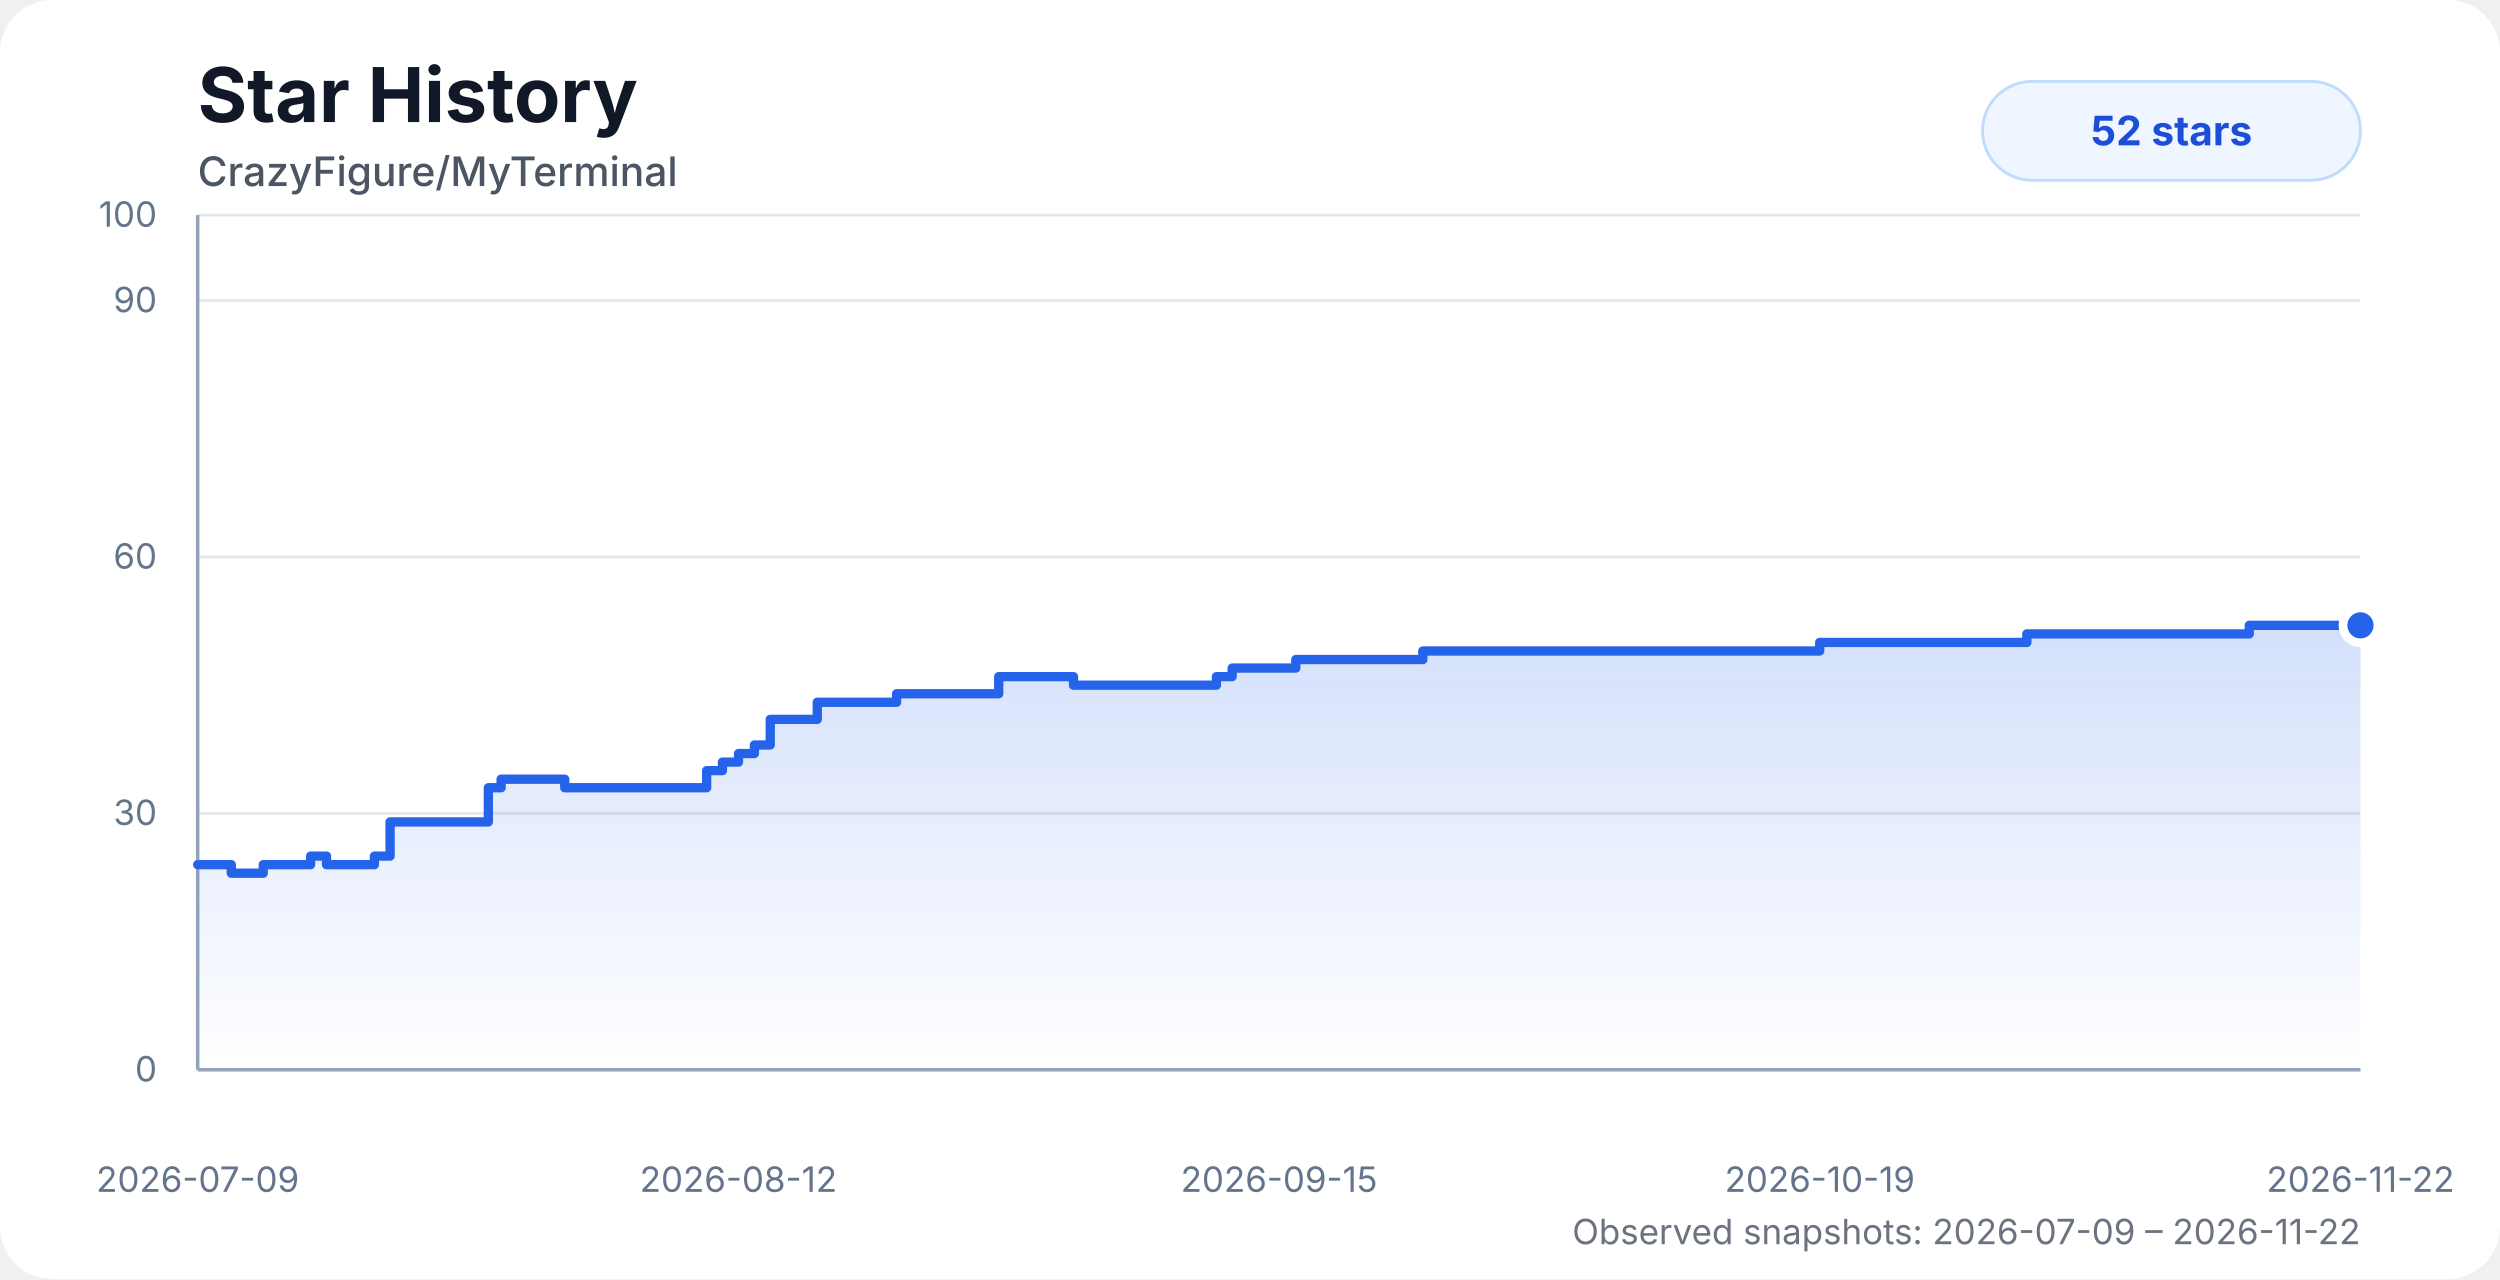
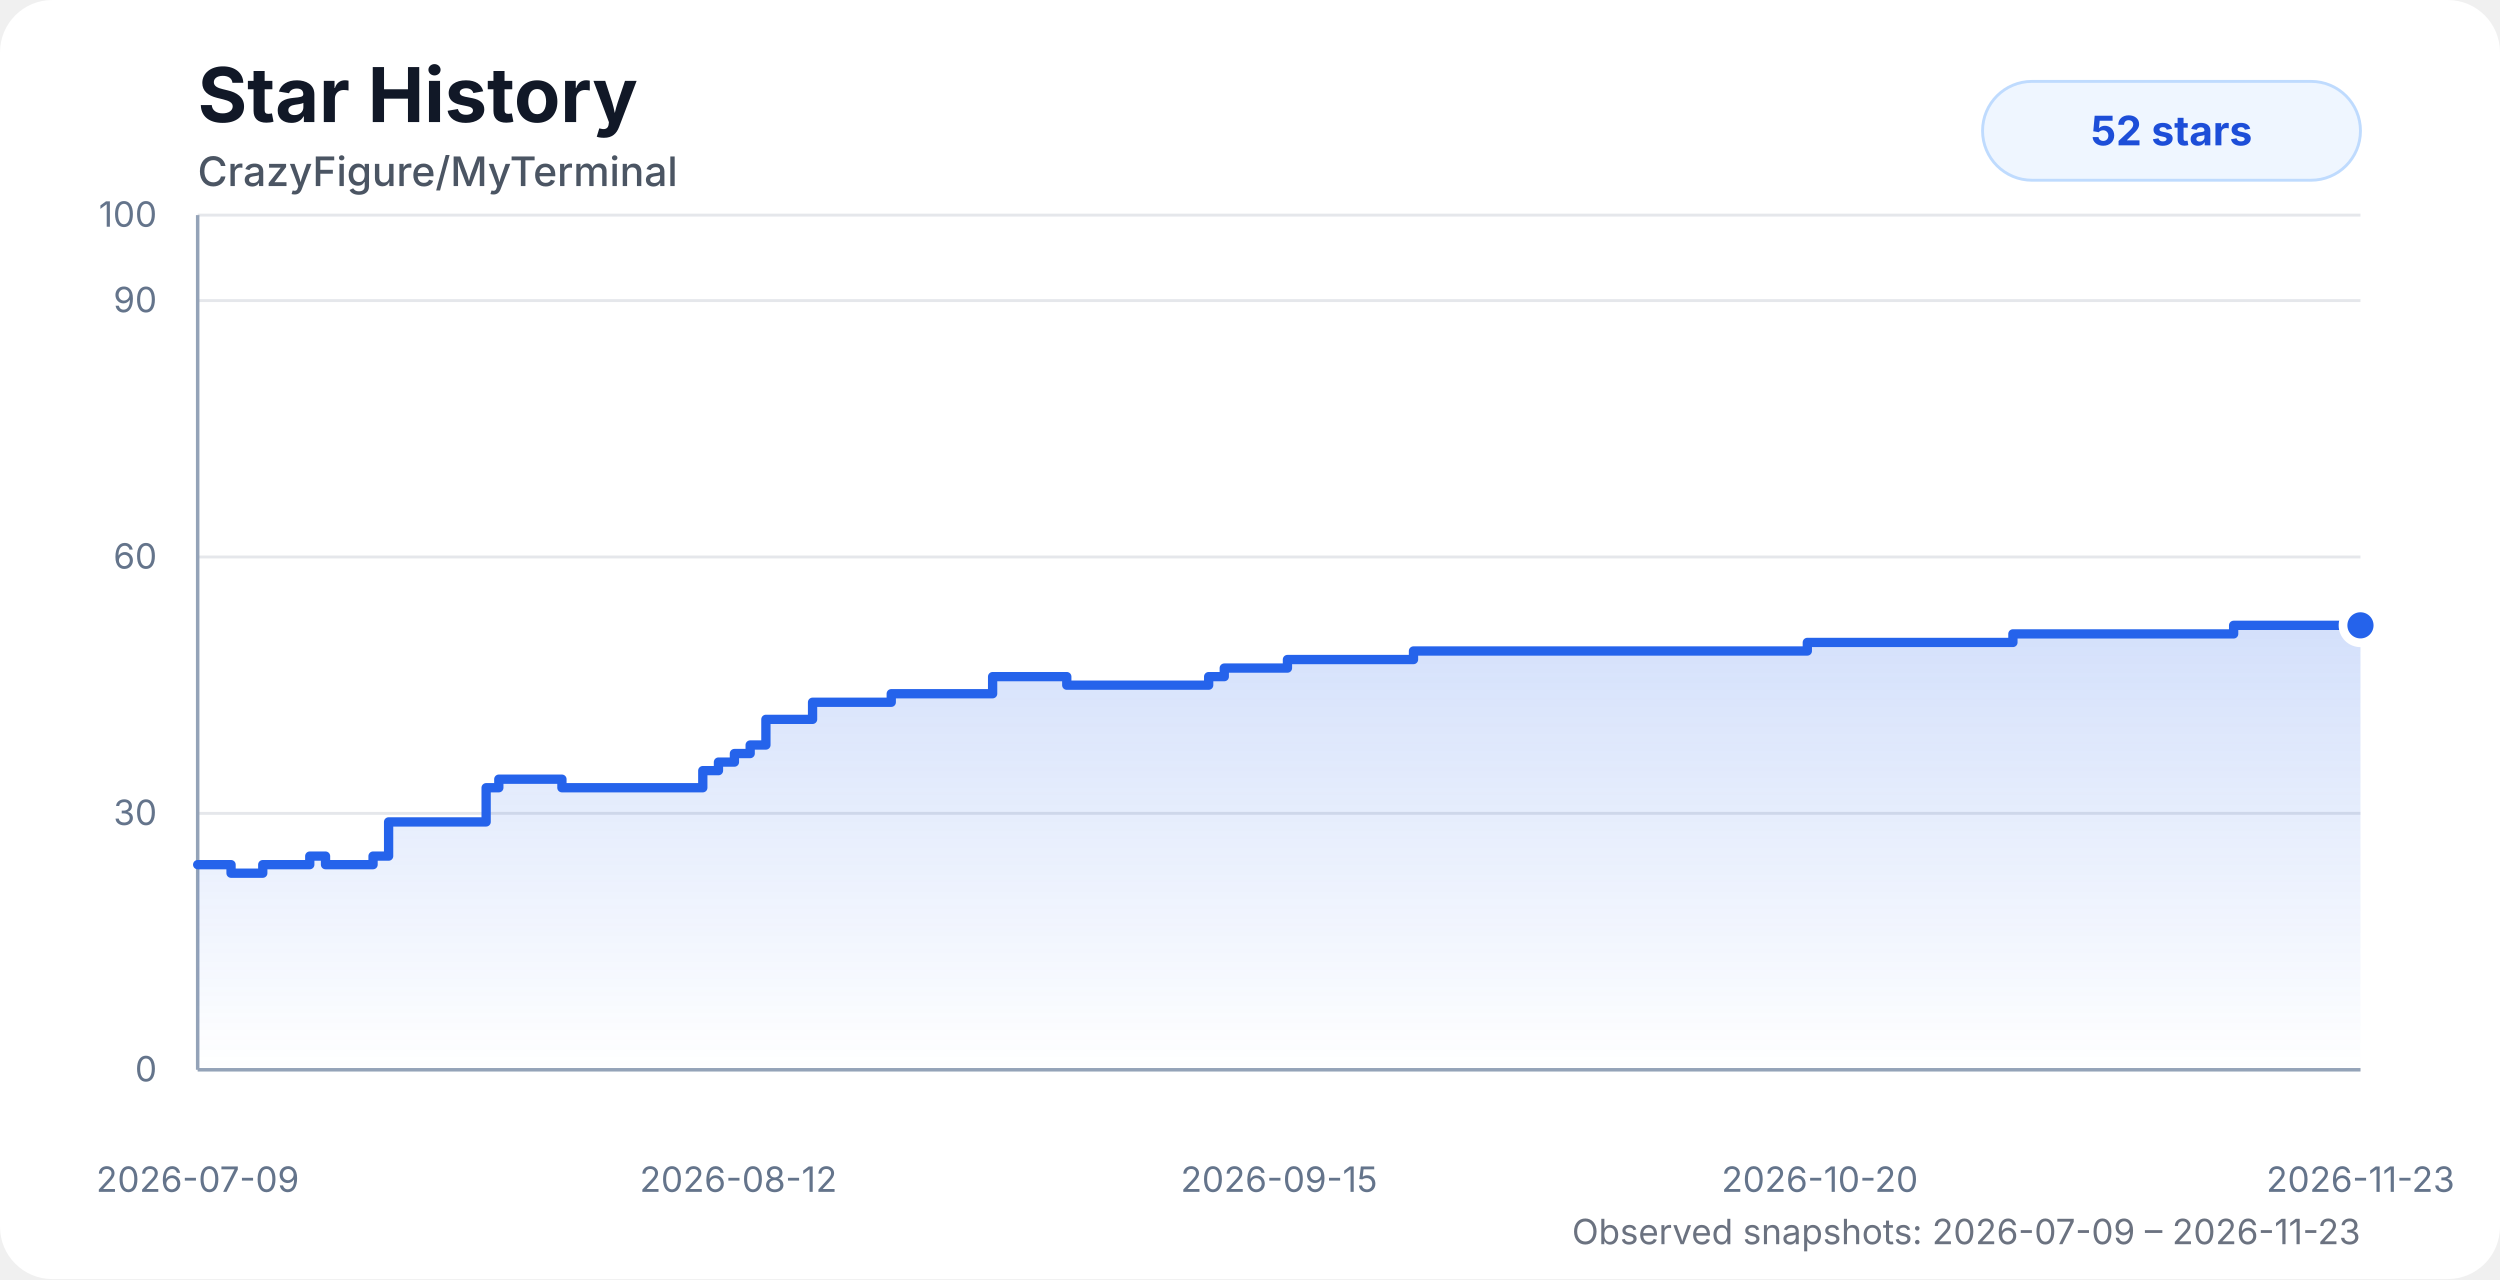
<svg xmlns="http://www.w3.org/2000/svg" width="860" height="440" viewBox="0 0 860 440" role="img" aria-labelledby="title desc">
  <style>
    .chart-bg { fill: #ffffff; }
    .title { fill: #111827; font: 700 26px system-ui, -apple-system, BlinkMacSystemFont, "Segoe UI", sans-serif; }
    .subtitle { fill: #4b5563; font: 500 14px system-ui, -apple-system, BlinkMacSystemFont, "Segoe UI", sans-serif; }
    .axis-label { fill: #64748b; font: 12px system-ui, -apple-system, BlinkMacSystemFont, "Segoe UI", sans-serif; }
    .grid { stroke: #e5e7eb; stroke-width: 1; }
    .axis { stroke: #94a3b8; stroke-width: 1.2; }
    .area { fill: url(#starGradient); opacity: 0.28; }
    .line { fill: none; stroke: #2563eb; stroke-width: 3.2; stroke-linecap: round; stroke-linejoin: round; }
    .dot { fill: #2563eb; stroke: #ffffff; stroke-width: 3; }
    .badge { fill: #eff6ff; stroke: #bfdbfe; }
    .badge-text { fill: #1d4ed8; font: 700 14px system-ui, -apple-system, BlinkMacSystemFont, "Segoe UI", sans-serif; }
    .status { fill: #6b7280; font: 12px system-ui, -apple-system, BlinkMacSystemFont, "Segoe UI", sans-serif; }
    @media (prefers-color-scheme: dark) {
      .chart-bg { fill: #0d1117; }
      .title { fill: #f8fafc; }
      .subtitle { fill: #cbd5e1; }
      .axis-label { fill: #94a3b8; }
      .grid { stroke: #1f2937; }
      .axis { stroke: #475569; }
      .dot { stroke: #0d1117; }
      .badge { fill: #172554; stroke: #1d4ed8; }
      .badge-text { fill: #bfdbfe; }
      .status { fill: #94a3b8; }
    }
  </style>
  <defs>
    <linearGradient id="starGradient" x1="0" x2="0" y1="0" y2="1">
      <stop offset="0%" stop-color="#2563eb" stop-opacity="0.72" />
      <stop offset="100%" stop-color="#2563eb" stop-opacity="0" />
    </linearGradient>
  </defs>
  <rect class="chart-bg" width="860" height="440" rx="18" />
  <text class="title" x="68" y="42">Star History</text>
  <text class="subtitle" x="68" y="64">CrazyFigure/MyTerminal</text>
  <g>
    <line class="grid" x1="68" y1="368" x2="812" y2="368" />
    <line class="grid" x1="68" y1="279.8" x2="812" y2="279.8" />
    <line class="grid" x1="68" y1="191.6" x2="812" y2="191.6" />
    <line class="grid" x1="68" y1="103.4" x2="812" y2="103.4" />
    <line class="grid" x1="68" y1="74" x2="812" y2="74" />
    <line class="axis" x1="68" y1="74" x2="68" y2="368" />
    <line class="axis" x1="68" y1="368" x2="812" y2="368" />
    <text class="axis-label" x="54" y="372" text-anchor="end">0</text>
    <text class="axis-label" x="54" y="283.8" text-anchor="end">30</text>
    <text class="axis-label" x="54" y="195.6" text-anchor="end">60</text>
    <text class="axis-label" x="54" y="107.4" text-anchor="end">90</text>
    <text class="axis-label" x="54" y="78" text-anchor="end">100</text>
    <text class="axis-label" x="68" y="410" text-anchor="middle">2026-07-09</text>
    <text class="axis-label" x="254" y="410" text-anchor="middle">2026-08-12</text>
    <text class="axis-label" x="440" y="410" text-anchor="middle">2026-09-15</text>
-     <text class="axis-label" x="626" y="410" text-anchor="middle">2026-10-19</text>
-     <text class="axis-label" x="812" y="410" text-anchor="middle">2026-11-22</text>
+     <text class="axis-label" x="626" y="410" text-anchor="middle">2026-10-20</text>
+     <text class="axis-label" x="812" y="410" text-anchor="middle">2026-11-23</text>
  </g>
-   <path class="area" d="M 68 297.44 H 74.26 V 297.44 H 79.57 V 300.38 H 90.56 V 297.44 H 106.85 V 294.5 H 112.32 V 297.44 H 128.8 V 294.5 H 134.19 V 282.74 H 139.65 V 282.74 H 167.99 V 270.98 H 172.38 V 268.04 H 194.27 V 270.98 H 210.62 V 270.98 H 216.07 V 270.98 H 221.53 V 270.98 H 226.88 V 270.98 H 232.1 V 270.98 H 237.59 V 270.98 H 243.09 V 265.1 H 248.52 V 262.16 H 254.05 V 259.22 H 259.52 V 256.28 H 264.97 V 247.46 H 270.19 V 247.46 H 275.68 V 247.46 H 281.14 V 241.58 H 286.58 V 241.58 H 292.05 V 241.58 H 297.51 V 241.58 H 302.99 V 241.58 H 308.42 V 238.64 H 313.91 V 238.64 H 319.37 V 238.64 H 324.81 V 238.64 H 330.3 V 238.64 H 337.71 V 238.64 H 343.56 V 232.76 H 347.87 V 232.76 H 353.09 V 232.76 H 358.6 V 232.76 H 363.89 V 232.76 H 369.27 V 235.7 H 374.72 V 235.7 H 380.21 V 235.7 H 385.63 V 235.7 H 391.13 V 235.7 H 396.62 V 235.7 H 402.04 V 235.7 H 407.52 V 235.7 H 412.98 V 235.7 H 418.45 V 232.76 H 423.86 V 229.82 H 429.41 V 229.82 H 434.9 V 229.82 H 440.3 V 229.82 H 445.76 V 226.88 H 451.22 V 226.88 H 456.65 V 226.88 H 462.1 V 226.88 H 467.66 V 226.88 H 473.14 V 226.88 H 478.56 V 226.88 H 483.96 V 226.88 H 489.45 V 223.94 H 494.9 V 223.94 H 500.36 V 223.94 H 505.92 V 223.94 H 511.48 V 223.94 H 516.93 V 223.94 H 522.35 V 223.94 H 527.9 V 223.94 H 533.32 V 223.94 H 538.68 V 223.94 H 544.23 V 223.94 H 549.73 V 223.94 H 555.29 V 223.94 H 560.68 V 223.94 H 566.19 V 223.94 H 571.64 V 223.94 H 577.05 V 223.94 H 582.52 V 223.94 H 588.01 V 223.94 H 593.55 V 223.94 H 598.65 V 223.94 H 604.04 V 223.94 H 609.5 V 223.94 H 614.91 V 223.94 H 620.45 V 223.94 H 625.97 V 221 H 631.38 V 221 H 636.84 V 221 H 642.31 V 221 H 647.75 V 221 H 653.18 V 221 H 658.7 V 221 H 664.19 V 221 H 669.66 V 221 H 675.23 V 221 H 680.76 V 221 H 686.23 V 221 H 691.65 V 221 H 697.24 V 218.06 H 702.73 V 218.06 H 708.24 V 218.06 H 713.6 V 218.06 H 719.15 V 218.06 H 724.62 V 218.06 H 729.92 V 218.06 H 735.42 V 218.06 H 741.02 V 218.06 H 746.57 V 218.06 H 751.87 V 218.06 H 757.48 V 218.06 H 762.87 V 218.06 H 768.22 V 218.06 H 773.75 V 215.12 H 779.23 V 215.12 H 784.97 V 215.12 H 790.28 V 215.12 H 795.8 V 215.12 H 801.21 V 215.12 H 806.6 V 215.12 H 812 V 215.12 L 812 368 L 68 368 Z" />
-   <path class="line" d="M 68 297.44 H 74.26 V 297.44 H 79.57 V 300.38 H 90.56 V 297.44 H 106.85 V 294.5 H 112.32 V 297.44 H 128.8 V 294.5 H 134.19 V 282.74 H 139.65 V 282.74 H 167.99 V 270.98 H 172.38 V 268.04 H 194.27 V 270.98 H 210.62 V 270.98 H 216.07 V 270.98 H 221.53 V 270.98 H 226.88 V 270.98 H 232.1 V 270.98 H 237.59 V 270.98 H 243.09 V 265.1 H 248.52 V 262.16 H 254.05 V 259.22 H 259.52 V 256.28 H 264.97 V 247.46 H 270.19 V 247.46 H 275.68 V 247.46 H 281.14 V 241.58 H 286.58 V 241.58 H 292.05 V 241.58 H 297.51 V 241.58 H 302.99 V 241.58 H 308.42 V 238.64 H 313.91 V 238.64 H 319.37 V 238.64 H 324.81 V 238.64 H 330.3 V 238.64 H 337.71 V 238.64 H 343.56 V 232.76 H 347.87 V 232.76 H 353.09 V 232.76 H 358.6 V 232.76 H 363.89 V 232.76 H 369.27 V 235.7 H 374.72 V 235.7 H 380.21 V 235.7 H 385.63 V 235.7 H 391.13 V 235.7 H 396.62 V 235.7 H 402.04 V 235.7 H 407.52 V 235.7 H 412.98 V 235.7 H 418.45 V 232.76 H 423.86 V 229.82 H 429.41 V 229.82 H 434.9 V 229.82 H 440.3 V 229.82 H 445.76 V 226.88 H 451.22 V 226.88 H 456.65 V 226.88 H 462.1 V 226.88 H 467.66 V 226.88 H 473.14 V 226.88 H 478.56 V 226.88 H 483.96 V 226.88 H 489.45 V 223.94 H 494.9 V 223.94 H 500.36 V 223.94 H 505.92 V 223.94 H 511.48 V 223.94 H 516.93 V 223.94 H 522.35 V 223.94 H 527.9 V 223.94 H 533.32 V 223.94 H 538.68 V 223.94 H 544.23 V 223.94 H 549.73 V 223.94 H 555.29 V 223.94 H 560.68 V 223.94 H 566.19 V 223.94 H 571.64 V 223.94 H 577.05 V 223.94 H 582.52 V 223.94 H 588.01 V 223.94 H 593.55 V 223.94 H 598.65 V 223.94 H 604.04 V 223.94 H 609.5 V 223.94 H 614.91 V 223.94 H 620.45 V 223.94 H 625.97 V 221 H 631.38 V 221 H 636.84 V 221 H 642.31 V 221 H 647.75 V 221 H 653.18 V 221 H 658.7 V 221 H 664.19 V 221 H 669.66 V 221 H 675.23 V 221 H 680.76 V 221 H 686.23 V 221 H 691.65 V 221 H 697.24 V 218.06 H 702.73 V 218.06 H 708.24 V 218.06 H 713.6 V 218.06 H 719.15 V 218.06 H 724.62 V 218.06 H 729.92 V 218.06 H 735.42 V 218.06 H 741.02 V 218.06 H 746.57 V 218.06 H 751.87 V 218.06 H 757.48 V 218.06 H 762.87 V 218.06 H 768.22 V 218.06 H 773.75 V 215.12 H 779.23 V 215.12 H 784.97 V 215.12 H 790.28 V 215.12 H 795.8 V 215.12 H 801.21 V 215.12 H 806.6 V 215.12 H 812 V 215.12" />
+   <path class="area" d="M 68 297.44 H 74.21 V 297.44 H 79.48 V 300.38 H 90.39 V 297.44 H 106.56 V 294.5 H 111.98 V 297.44 H 128.33 V 294.5 H 133.68 V 282.74 H 139.1 V 282.74 H 167.23 V 270.98 H 171.59 V 268.04 H 193.3 V 270.98 H 209.53 V 270.98 H 214.94 V 270.98 H 220.36 V 270.98 H 225.67 V 270.98 H 230.85 V 270.98 H 236.3 V 270.98 H 241.76 V 265.1 H 247.15 V 262.16 H 252.64 V 259.22 H 258.06 V 256.28 H 263.47 V 247.46 H 268.65 V 247.46 H 274.1 V 247.46 H 279.52 V 241.58 H 284.92 V 241.58 H 290.34 V 241.58 H 295.76 V 241.58 H 301.2 V 241.58 H 306.59 V 238.64 H 312.04 V 238.64 H 317.46 V 238.64 H 322.85 V 238.64 H 328.3 V 238.64 H 335.65 V 238.64 H 341.46 V 232.76 H 345.74 V 232.76 H 350.91 V 232.76 H 356.39 V 232.76 H 361.63 V 232.76 H 366.97 V 235.7 H 372.38 V 235.7 H 377.83 V 235.7 H 383.21 V 235.7 H 388.67 V 235.7 H 394.12 V 235.7 H 399.5 V 235.7 H 404.93 V 235.7 H 410.35 V 235.7 H 415.78 V 232.76 H 421.15 V 229.82 H 426.66 V 229.82 H 432.11 V 229.82 H 437.47 V 229.82 H 442.88 V 226.88 H 448.3 V 226.88 H 453.68 V 226.88 H 459.1 V 226.88 H 464.61 V 226.88 H 470.06 V 226.88 H 475.43 V 226.88 H 480.79 V 226.88 H 486.24 V 223.94 H 491.65 V 223.94 H 497.07 V 223.94 H 502.59 V 223.94 H 508.1 V 223.94 H 513.51 V 223.94 H 518.89 V 223.94 H 524.4 V 223.94 H 529.77 V 223.94 H 535.09 V 223.94 H 540.6 V 223.94 H 546.06 V 223.94 H 551.58 V 223.94 H 556.92 V 223.94 H 562.39 V 223.94 H 567.8 V 223.94 H 573.17 V 223.94 H 578.6 V 223.94 H 584.05 V 223.94 H 589.55 V 223.94 H 594.61 V 223.94 H 599.96 V 223.94 H 605.37 V 223.94 H 610.74 V 223.94 H 616.24 V 223.94 H 621.72 V 221 H 627.09 V 221 H 632.51 V 221 H 637.93 V 221 H 643.33 V 221 H 648.72 V 221 H 654.2 V 221 H 659.65 V 221 H 665.07 V 221 H 670.6 V 221 H 676.09 V 221 H 681.52 V 221 H 686.9 V 221 H 692.44 V 218.06 H 697.89 V 218.06 H 703.36 V 218.06 H 708.68 V 218.06 H 714.19 V 218.06 H 719.61 V 218.06 H 724.87 V 218.06 H 730.33 V 218.06 H 735.89 V 218.06 H 741.4 V 218.06 H 746.66 V 218.06 H 752.22 V 218.06 H 757.57 V 218.06 H 762.89 V 218.06 H 768.37 V 215.12 H 773.81 V 215.12 H 779.51 V 215.12 H 784.78 V 215.12 H 790.25 V 215.12 H 795.62 V 215.12 H 800.97 V 215.12 H 806.33 V 215.12 H 812 V 215.12 L 812 368 L 68 368 Z" />
+   <path class="line" d="M 68 297.44 H 74.21 V 297.44 H 79.48 V 300.38 H 90.39 V 297.44 H 106.56 V 294.5 H 111.98 V 297.44 H 128.33 V 294.5 H 133.68 V 282.74 H 139.1 V 282.74 H 167.23 V 270.98 H 171.59 V 268.04 H 193.3 V 270.98 H 209.53 V 270.98 H 214.94 V 270.98 H 220.36 V 270.98 H 225.67 V 270.98 H 230.85 V 270.98 H 236.3 V 270.98 H 241.76 V 265.1 H 247.15 V 262.16 H 252.64 V 259.22 H 258.06 V 256.28 H 263.47 V 247.46 H 268.65 V 247.46 H 274.1 V 247.46 H 279.52 V 241.58 H 284.92 V 241.58 H 290.34 V 241.58 H 295.76 V 241.58 H 301.2 V 241.58 H 306.59 V 238.64 H 312.04 V 238.64 H 317.46 V 238.64 H 322.85 V 238.64 H 328.3 V 238.64 H 335.65 V 238.64 H 341.46 V 232.76 H 345.74 V 232.76 H 350.91 V 232.76 H 356.39 V 232.76 H 361.63 V 232.76 H 366.97 V 235.7 H 372.38 V 235.7 H 377.83 V 235.7 H 383.21 V 235.7 H 388.67 V 235.7 H 394.12 V 235.7 H 399.5 V 235.7 H 404.93 V 235.7 H 410.35 V 235.7 H 415.78 V 232.76 H 421.15 V 229.82 H 426.66 V 229.82 H 432.11 V 229.82 H 437.47 V 229.82 H 442.88 V 226.88 H 448.3 V 226.88 H 453.68 V 226.88 H 459.1 V 226.88 H 464.61 V 226.88 H 470.06 V 226.88 H 475.43 V 226.88 H 480.79 V 226.88 H 486.24 V 223.94 H 491.65 V 223.94 H 497.07 V 223.94 H 502.59 V 223.94 H 508.1 V 223.94 H 513.51 V 223.94 H 518.89 V 223.94 H 524.4 V 223.94 H 529.77 V 223.94 H 535.09 V 223.94 H 540.6 V 223.94 H 546.06 V 223.94 H 551.58 V 223.94 H 556.92 V 223.94 H 562.39 V 223.94 H 567.8 V 223.94 H 573.17 V 223.94 H 578.6 V 223.94 H 584.05 V 223.94 H 589.55 V 223.94 H 594.61 V 223.94 H 599.96 V 223.94 H 605.37 V 223.94 H 610.74 V 223.94 H 616.24 V 223.94 H 621.72 V 221 H 627.09 V 221 H 632.51 V 221 H 637.93 V 221 H 643.33 V 221 H 648.72 V 221 H 654.2 V 221 H 659.65 V 221 H 665.07 V 221 H 670.6 V 221 H 676.09 V 221 H 681.52 V 221 H 686.9 V 221 H 692.44 V 218.06 H 697.89 V 218.06 H 703.36 V 218.06 H 708.68 V 218.06 H 714.19 V 218.06 H 719.61 V 218.06 H 724.87 V 218.06 H 730.33 V 218.06 H 735.89 V 218.06 H 741.4 V 218.06 H 746.66 V 218.06 H 752.22 V 218.06 H 757.57 V 218.06 H 762.89 V 218.06 H 768.37 V 215.12 H 773.81 V 215.12 H 779.51 V 215.12 H 784.78 V 215.12 H 790.25 V 215.12 H 795.62 V 215.12 H 800.97 V 215.12 H 806.33 V 215.12 H 812 V 215.12" />
  <circle class="dot" cx="812" cy="215.12" r="6" />
  <rect class="badge" x="682" y="28" width="130" height="34" rx="17" />
  <text class="badge-text" x="747" y="50" text-anchor="middle">52 stars</text>
-   <text class="status" x="812" y="428" text-anchor="end">Observed snapshots: 2026-07-09 – 2026-11-22</text>
+   <text class="status" x="812" y="428" text-anchor="end">Observed snapshots: 2026-07-09 – 2026-11-23</text>
</svg>
